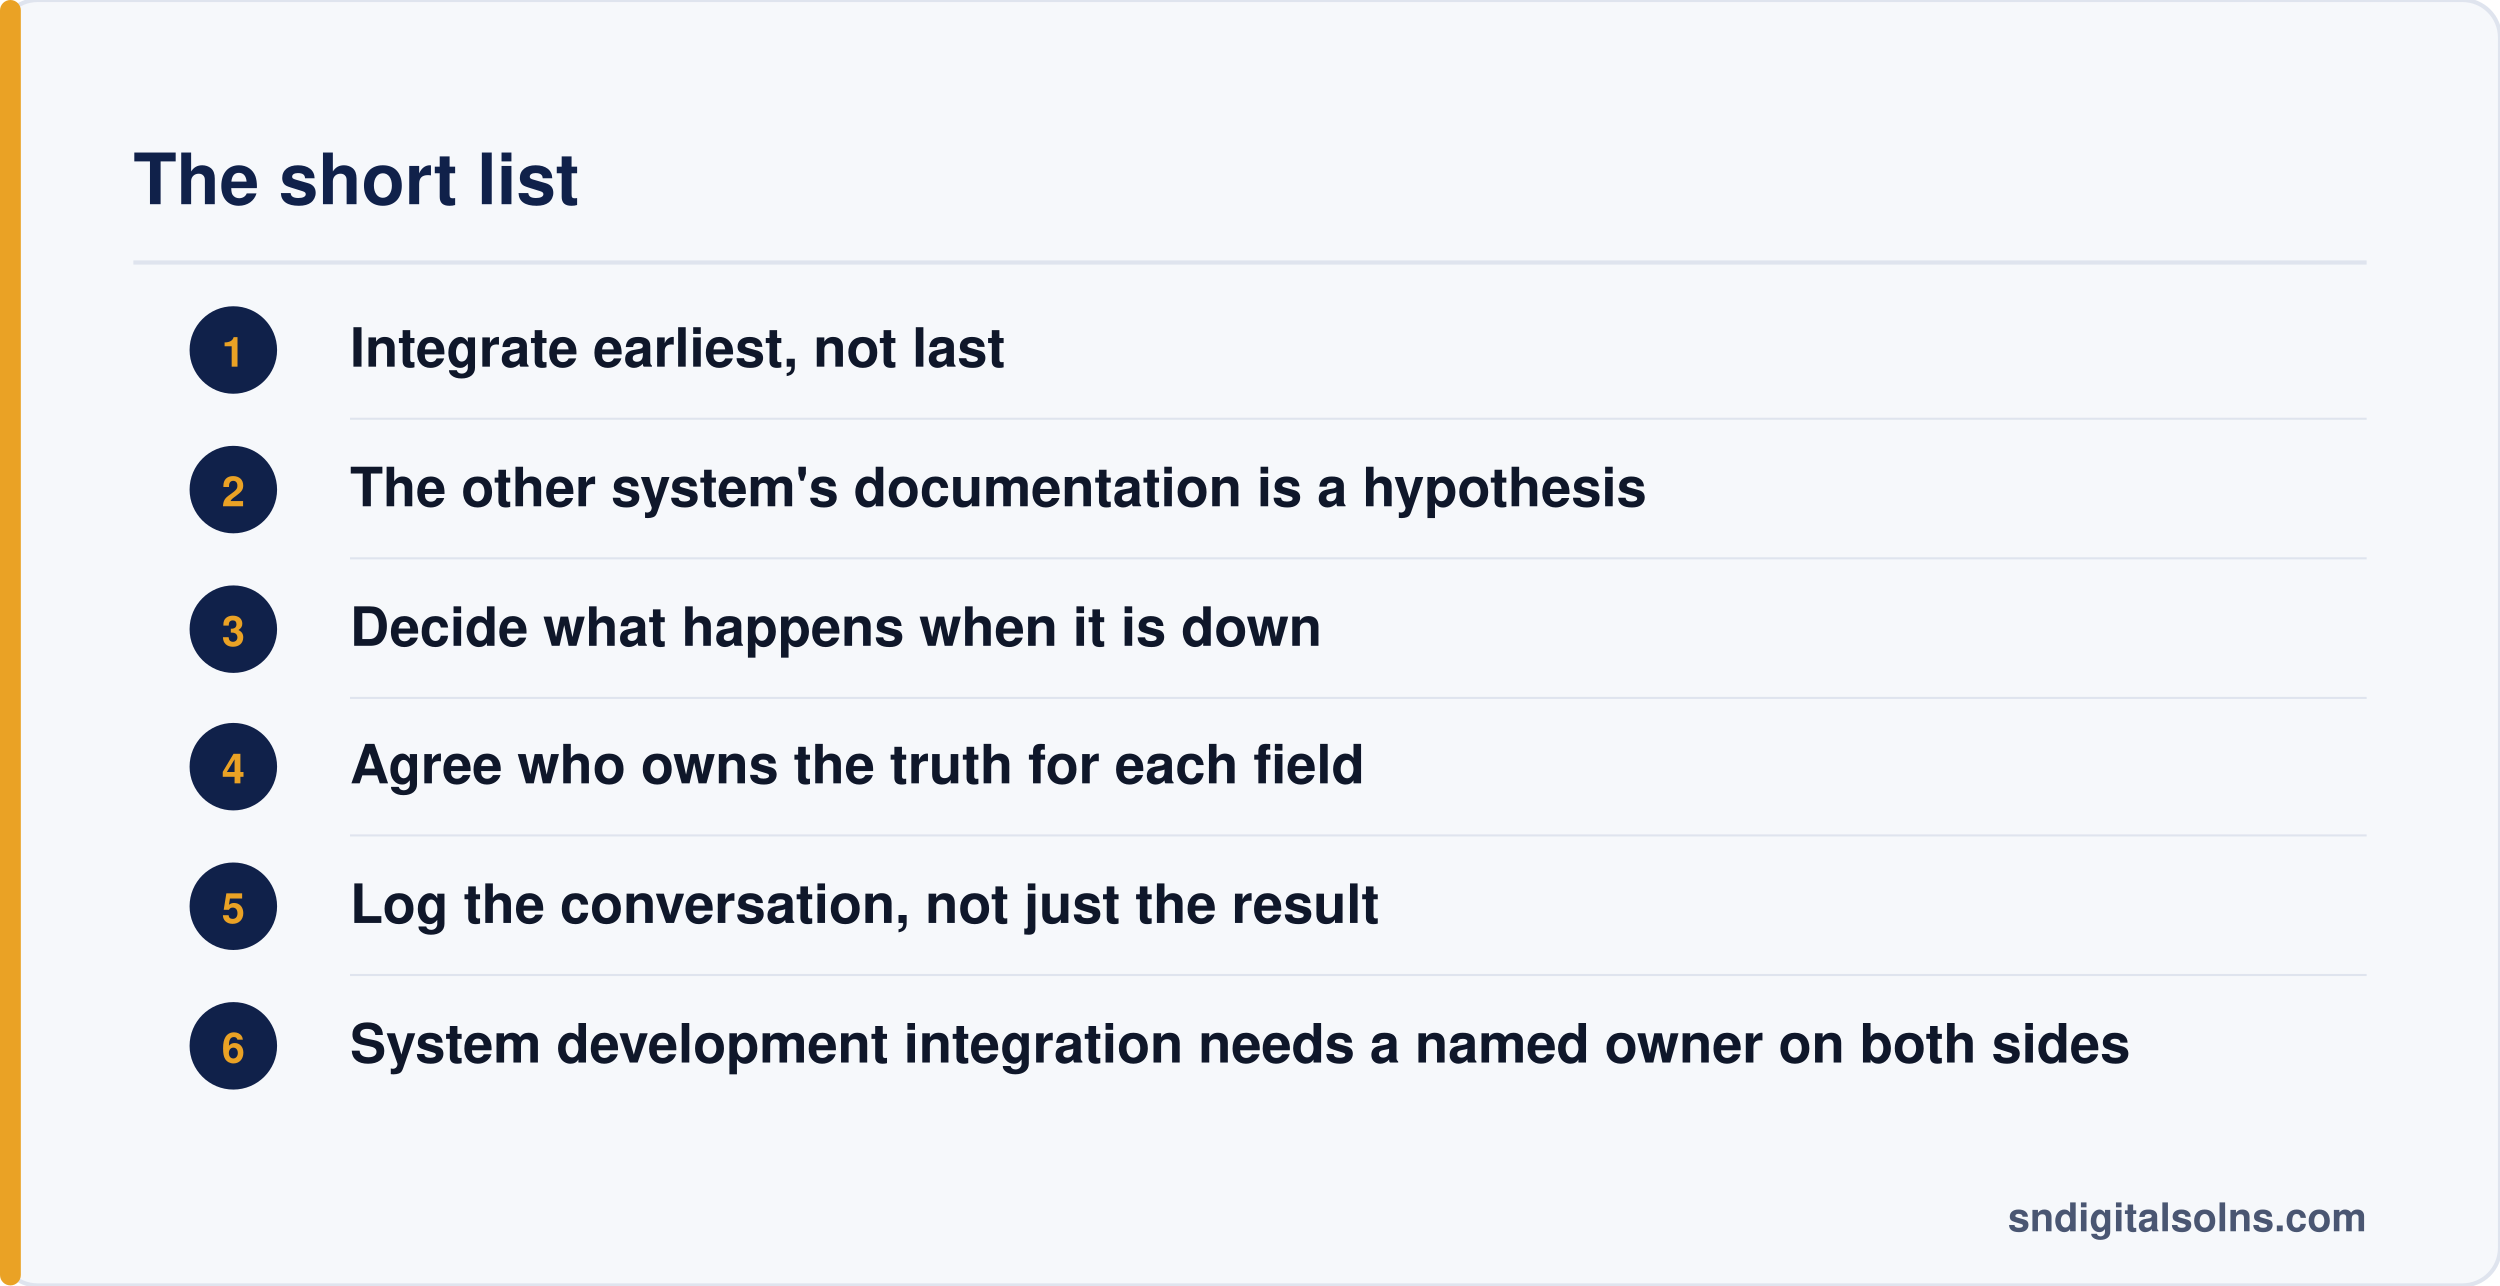
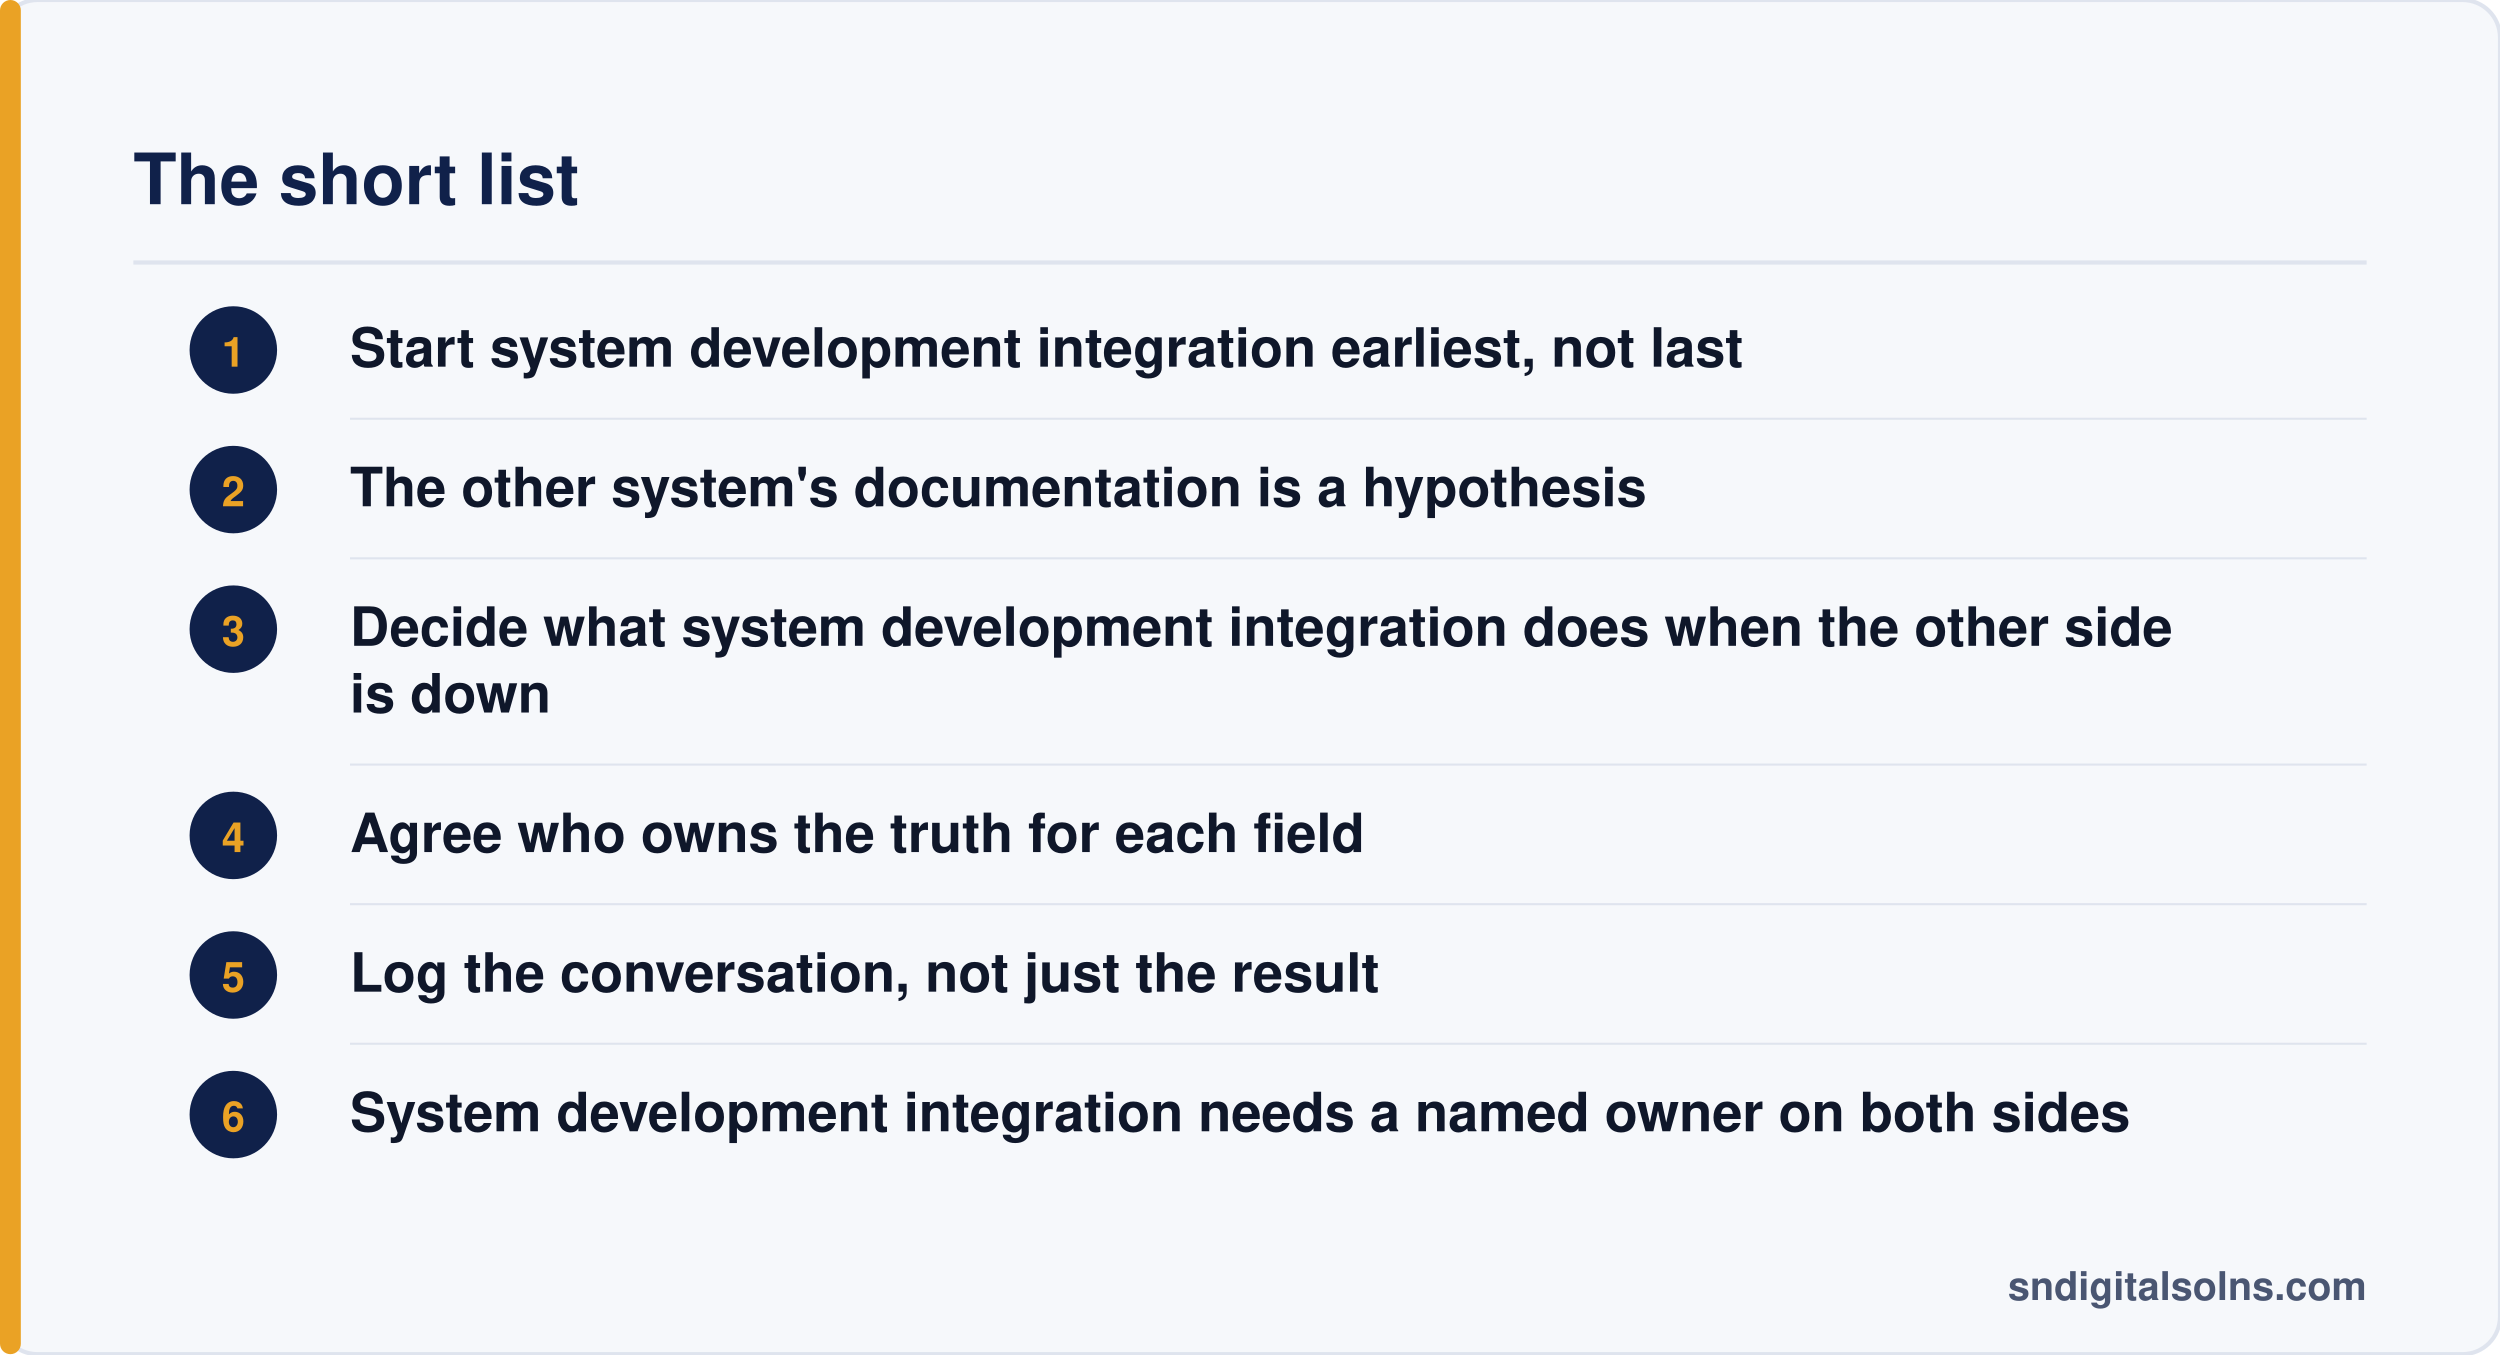
- <svg xmlns="http://www.w3.org/2000/svg" width="1200" height="617" viewBox="0 0 1200 617" role="img">
-   <rect width="1200" height="617" rx="18" fill="#f6f8fb" stroke="#dfe4ee" stroke-width="2" />
-   <rect x="0" y="0" width="10" height="617" rx="5" fill="#eaa225" />
+ <svg xmlns="http://www.w3.org/2000/svg" width="1200" height="650" viewBox="0 0 1200 650" role="img">
+   <rect width="1200" height="650" rx="18" fill="#f6f8fb" stroke="#dfe4ee" stroke-width="2" />
+   <rect x="0" y="0" width="10" height="650" rx="5" fill="#eaa225" />
  <text x="64" y="98" fill="#10214a" font-family="Helvetica Neue,Helvetica,Arial,sans-serif" font-size="34" font-weight="800">The short list</text>
  <line x1="64" y1="126" x2="1136" y2="126" stroke="#dfe4ee" stroke-width="2" />
  <circle cx="112" cy="168" r="21" fill="#10214a" />
  <text x="112" y="176" fill="#eaa225" text-anchor="middle" font-family="Helvetica Neue,Helvetica,Arial,sans-serif" font-size="20" font-weight="800">1</text>
-   <text x="168" y="176" fill="#0f172a" font-family="Helvetica Neue,Helvetica,Arial,sans-serif" font-size="26" font-weight="600">Integrate earliest, not last</text>
+   <text x="168" y="176" fill="#0f172a" font-family="Helvetica Neue,Helvetica,Arial,sans-serif" font-size="26" font-weight="600">Start system development integration earliest, not last</text>
  <line x1="168" y1="201" x2="1136" y2="201" stroke="#dfe4ee" stroke-width="1" />
  <circle cx="112" cy="235" r="21" fill="#10214a" />
  <text x="112" y="243" fill="#eaa225" text-anchor="middle" font-family="Helvetica Neue,Helvetica,Arial,sans-serif" font-size="20" font-weight="800">2</text>
  <text x="168" y="243" fill="#0f172a" font-family="Helvetica Neue,Helvetica,Arial,sans-serif" font-size="26" font-weight="600">The other system's documentation is a hypothesis</text>
  <line x1="168" y1="268" x2="1136" y2="268" stroke="#dfe4ee" stroke-width="1" />
  <circle cx="112" cy="302" r="21" fill="#10214a" />
  <text x="112" y="310" fill="#eaa225" text-anchor="middle" font-family="Helvetica Neue,Helvetica,Arial,sans-serif" font-size="20" font-weight="800">3</text>
-   <text x="168" y="310" fill="#0f172a" font-family="Helvetica Neue,Helvetica,Arial,sans-serif" font-size="26" font-weight="600">Decide what happens when it is down</text>
-   <line x1="168" y1="335" x2="1136" y2="335" stroke="#dfe4ee" stroke-width="1" />
-   <circle cx="112" cy="368" r="21" fill="#10214a" />
-   <text x="112" y="376" fill="#eaa225" text-anchor="middle" font-family="Helvetica Neue,Helvetica,Arial,sans-serif" font-size="20" font-weight="800">4</text>
-   <text x="168" y="376" fill="#0f172a" font-family="Helvetica Neue,Helvetica,Arial,sans-serif" font-size="26" font-weight="600">Agree who owns the truth for each field</text>
-   <line x1="168" y1="401" x2="1136" y2="401" stroke="#dfe4ee" stroke-width="1" />
-   <circle cx="112" cy="435" r="21" fill="#10214a" />
-   <text x="112" y="443" fill="#eaa225" text-anchor="middle" font-family="Helvetica Neue,Helvetica,Arial,sans-serif" font-size="20" font-weight="800">5</text>
-   <text x="168" y="443" fill="#0f172a" font-family="Helvetica Neue,Helvetica,Arial,sans-serif" font-size="26" font-weight="600">Log the conversation, not just the result</text>
-   <line x1="168" y1="468" x2="1136" y2="468" stroke="#dfe4ee" stroke-width="1" />
-   <circle cx="112" cy="502" r="21" fill="#10214a" />
-   <text x="112" y="510" fill="#eaa225" text-anchor="middle" font-family="Helvetica Neue,Helvetica,Arial,sans-serif" font-size="20" font-weight="800">6</text>
-   <text x="168" y="510" fill="#0f172a" font-family="Helvetica Neue,Helvetica,Arial,sans-serif" font-size="26" font-weight="600">System development integration needs a named owner on both sides</text>
-   <text x="1136" y="591" fill="#4a5672" text-anchor="end" font-family="Helvetica Neue,Helvetica,Arial,sans-serif" font-size="19" font-weight="600">sndigitalsolns.com</text>
+   <text x="168" y="310" fill="#0f172a" font-family="Helvetica Neue,Helvetica,Arial,sans-serif" font-size="26" font-weight="600">Decide what system development integration does when the other side</text>
+   <text x="168" y="342" fill="#0f172a" font-family="Helvetica Neue,Helvetica,Arial,sans-serif" font-size="26" font-weight="600">is down</text>
+   <line x1="168" y1="367" x2="1136" y2="367" stroke="#dfe4ee" stroke-width="1" />
+   <circle cx="112" cy="401" r="21" fill="#10214a" />
+   <text x="112" y="409" fill="#eaa225" text-anchor="middle" font-family="Helvetica Neue,Helvetica,Arial,sans-serif" font-size="20" font-weight="800">4</text>
+   <text x="168" y="409" fill="#0f172a" font-family="Helvetica Neue,Helvetica,Arial,sans-serif" font-size="26" font-weight="600">Agree who owns the truth for each field</text>
+   <line x1="168" y1="434" x2="1136" y2="434" stroke="#dfe4ee" stroke-width="1" />
+   <circle cx="112" cy="468" r="21" fill="#10214a" />
+   <text x="112" y="476" fill="#eaa225" text-anchor="middle" font-family="Helvetica Neue,Helvetica,Arial,sans-serif" font-size="20" font-weight="800">5</text>
+   <text x="168" y="476" fill="#0f172a" font-family="Helvetica Neue,Helvetica,Arial,sans-serif" font-size="26" font-weight="600">Log the conversation, not just the result</text>
+   <line x1="168" y1="501" x2="1136" y2="501" stroke="#dfe4ee" stroke-width="1" />
+   <circle cx="112" cy="535" r="21" fill="#10214a" />
+   <text x="112" y="543" fill="#eaa225" text-anchor="middle" font-family="Helvetica Neue,Helvetica,Arial,sans-serif" font-size="20" font-weight="800">6</text>
+   <text x="168" y="543" fill="#0f172a" font-family="Helvetica Neue,Helvetica,Arial,sans-serif" font-size="26" font-weight="600">System development integration needs a named owner on both sides</text>
+   <text x="1136" y="624" fill="#4a5672" text-anchor="end" font-family="Helvetica Neue,Helvetica,Arial,sans-serif" font-size="19" font-weight="600">sndigitalsolns.com</text>
</svg>
